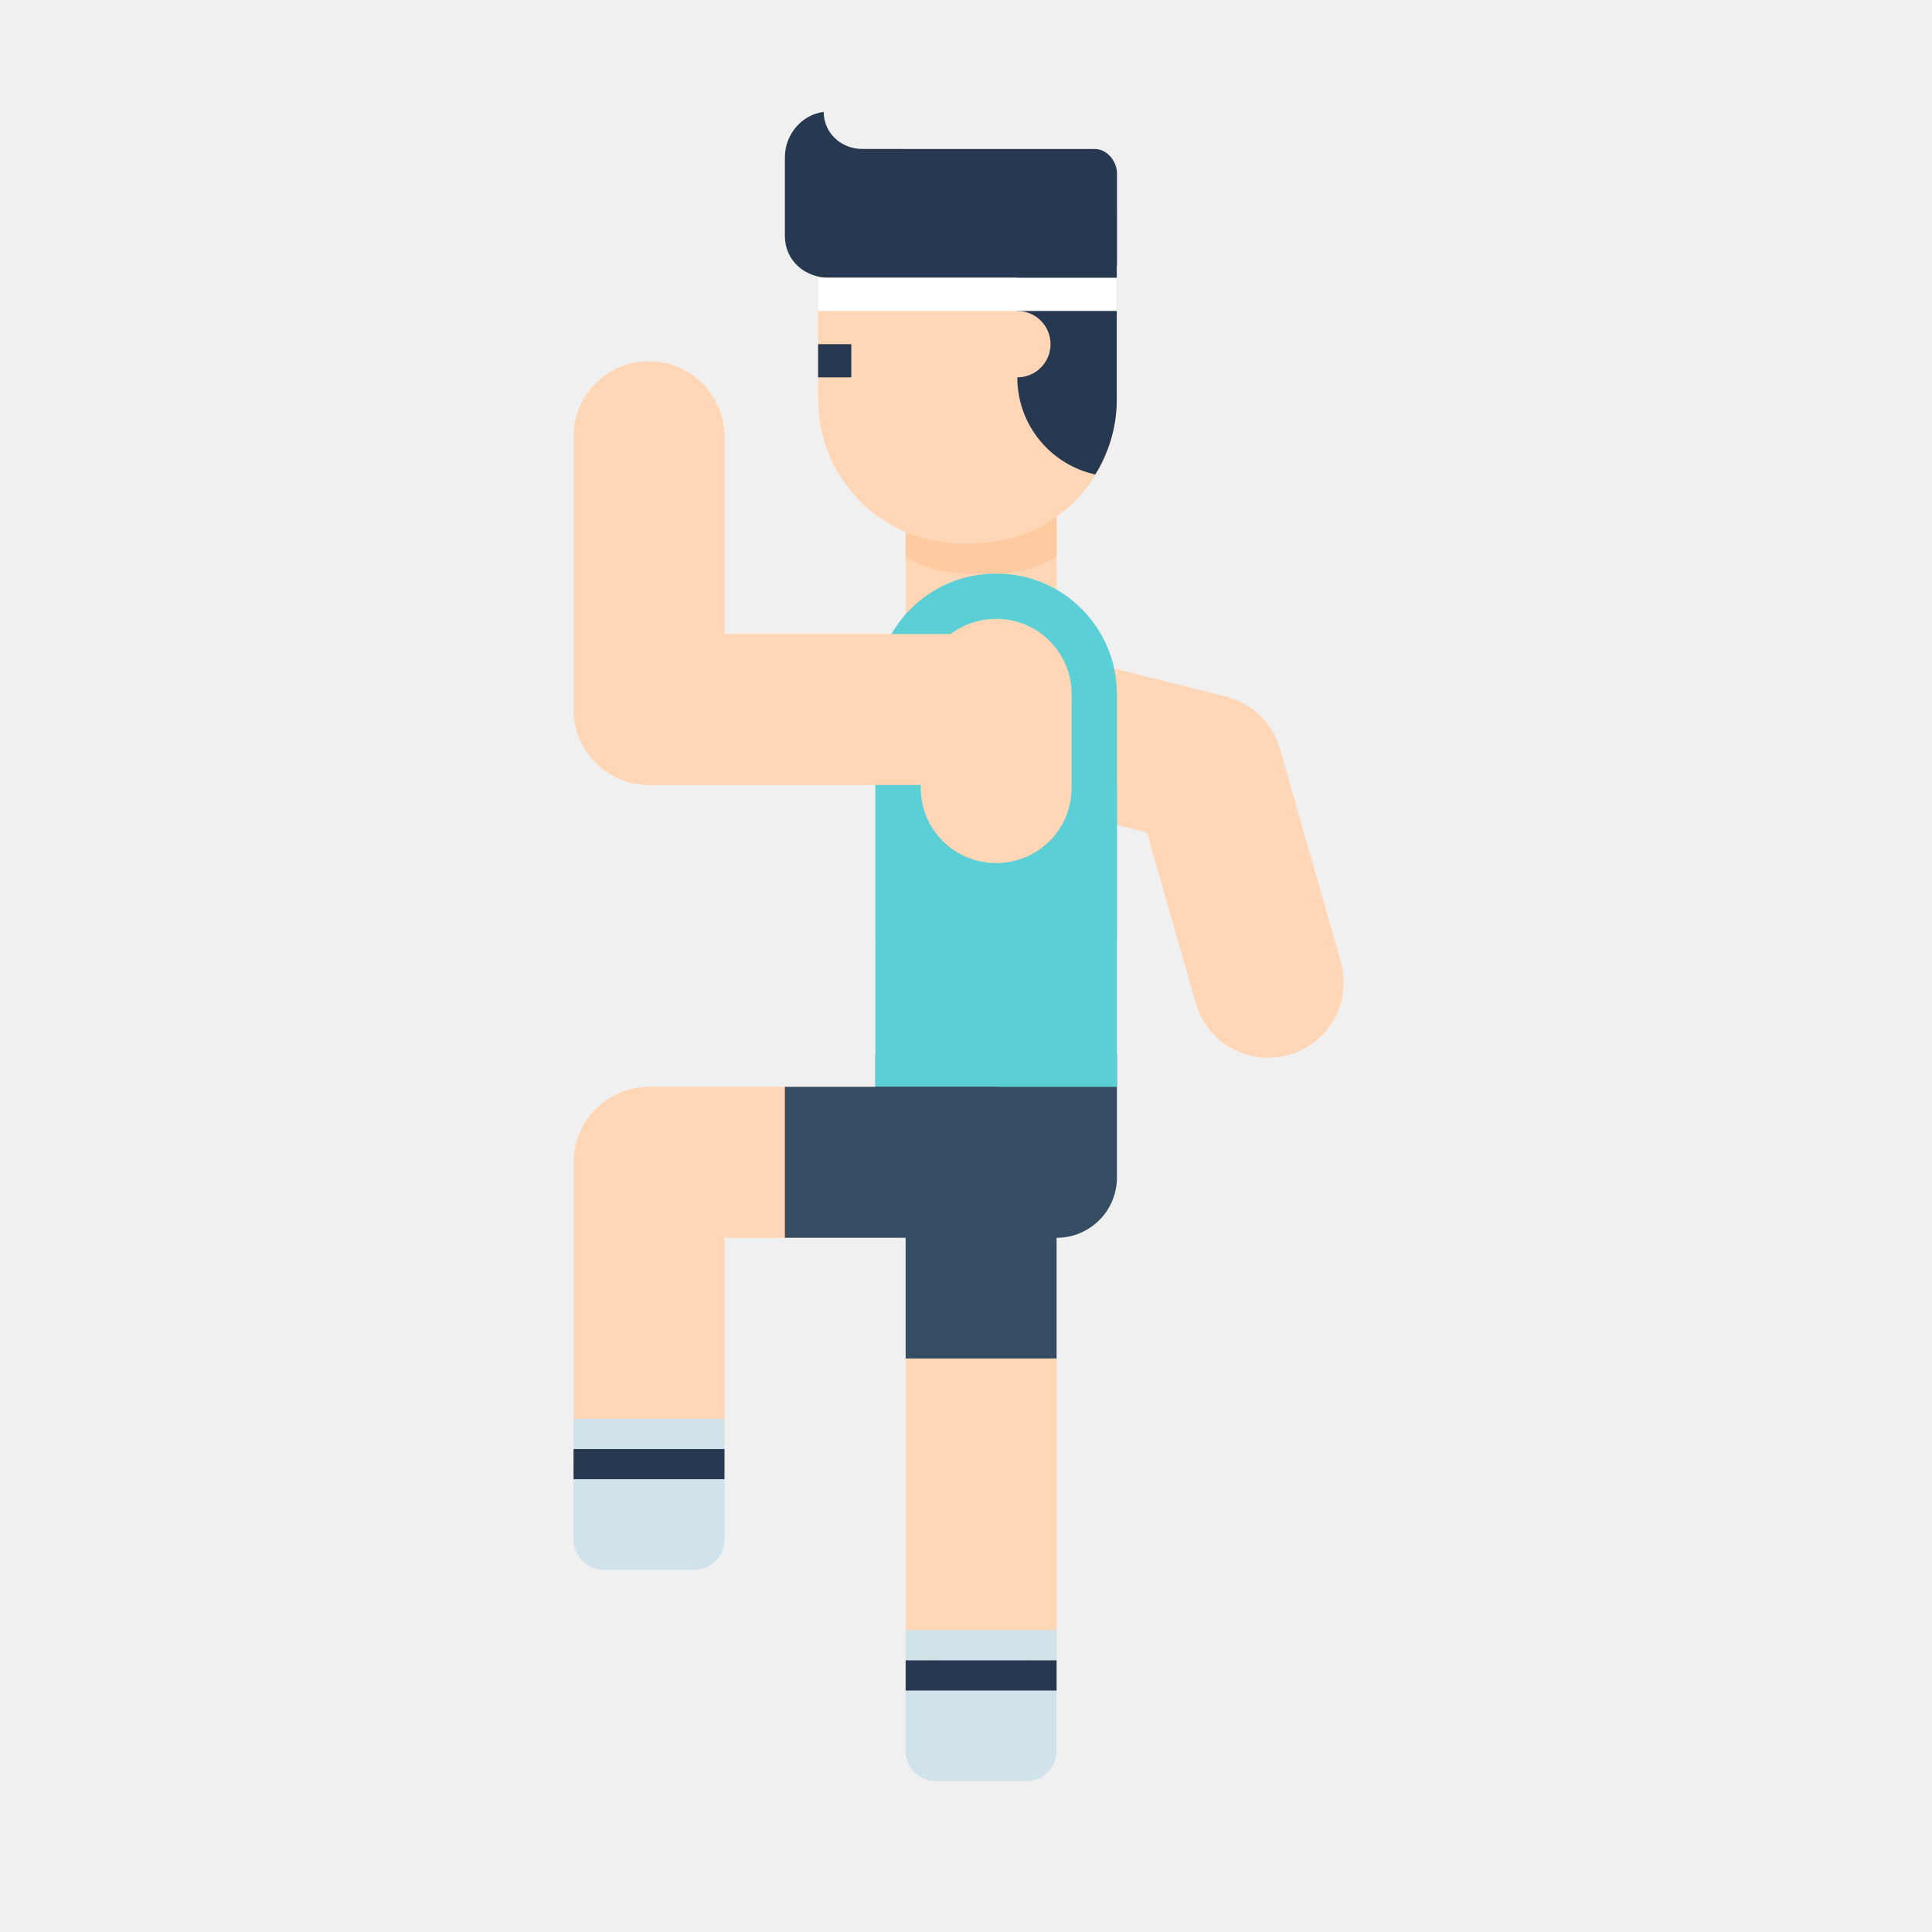
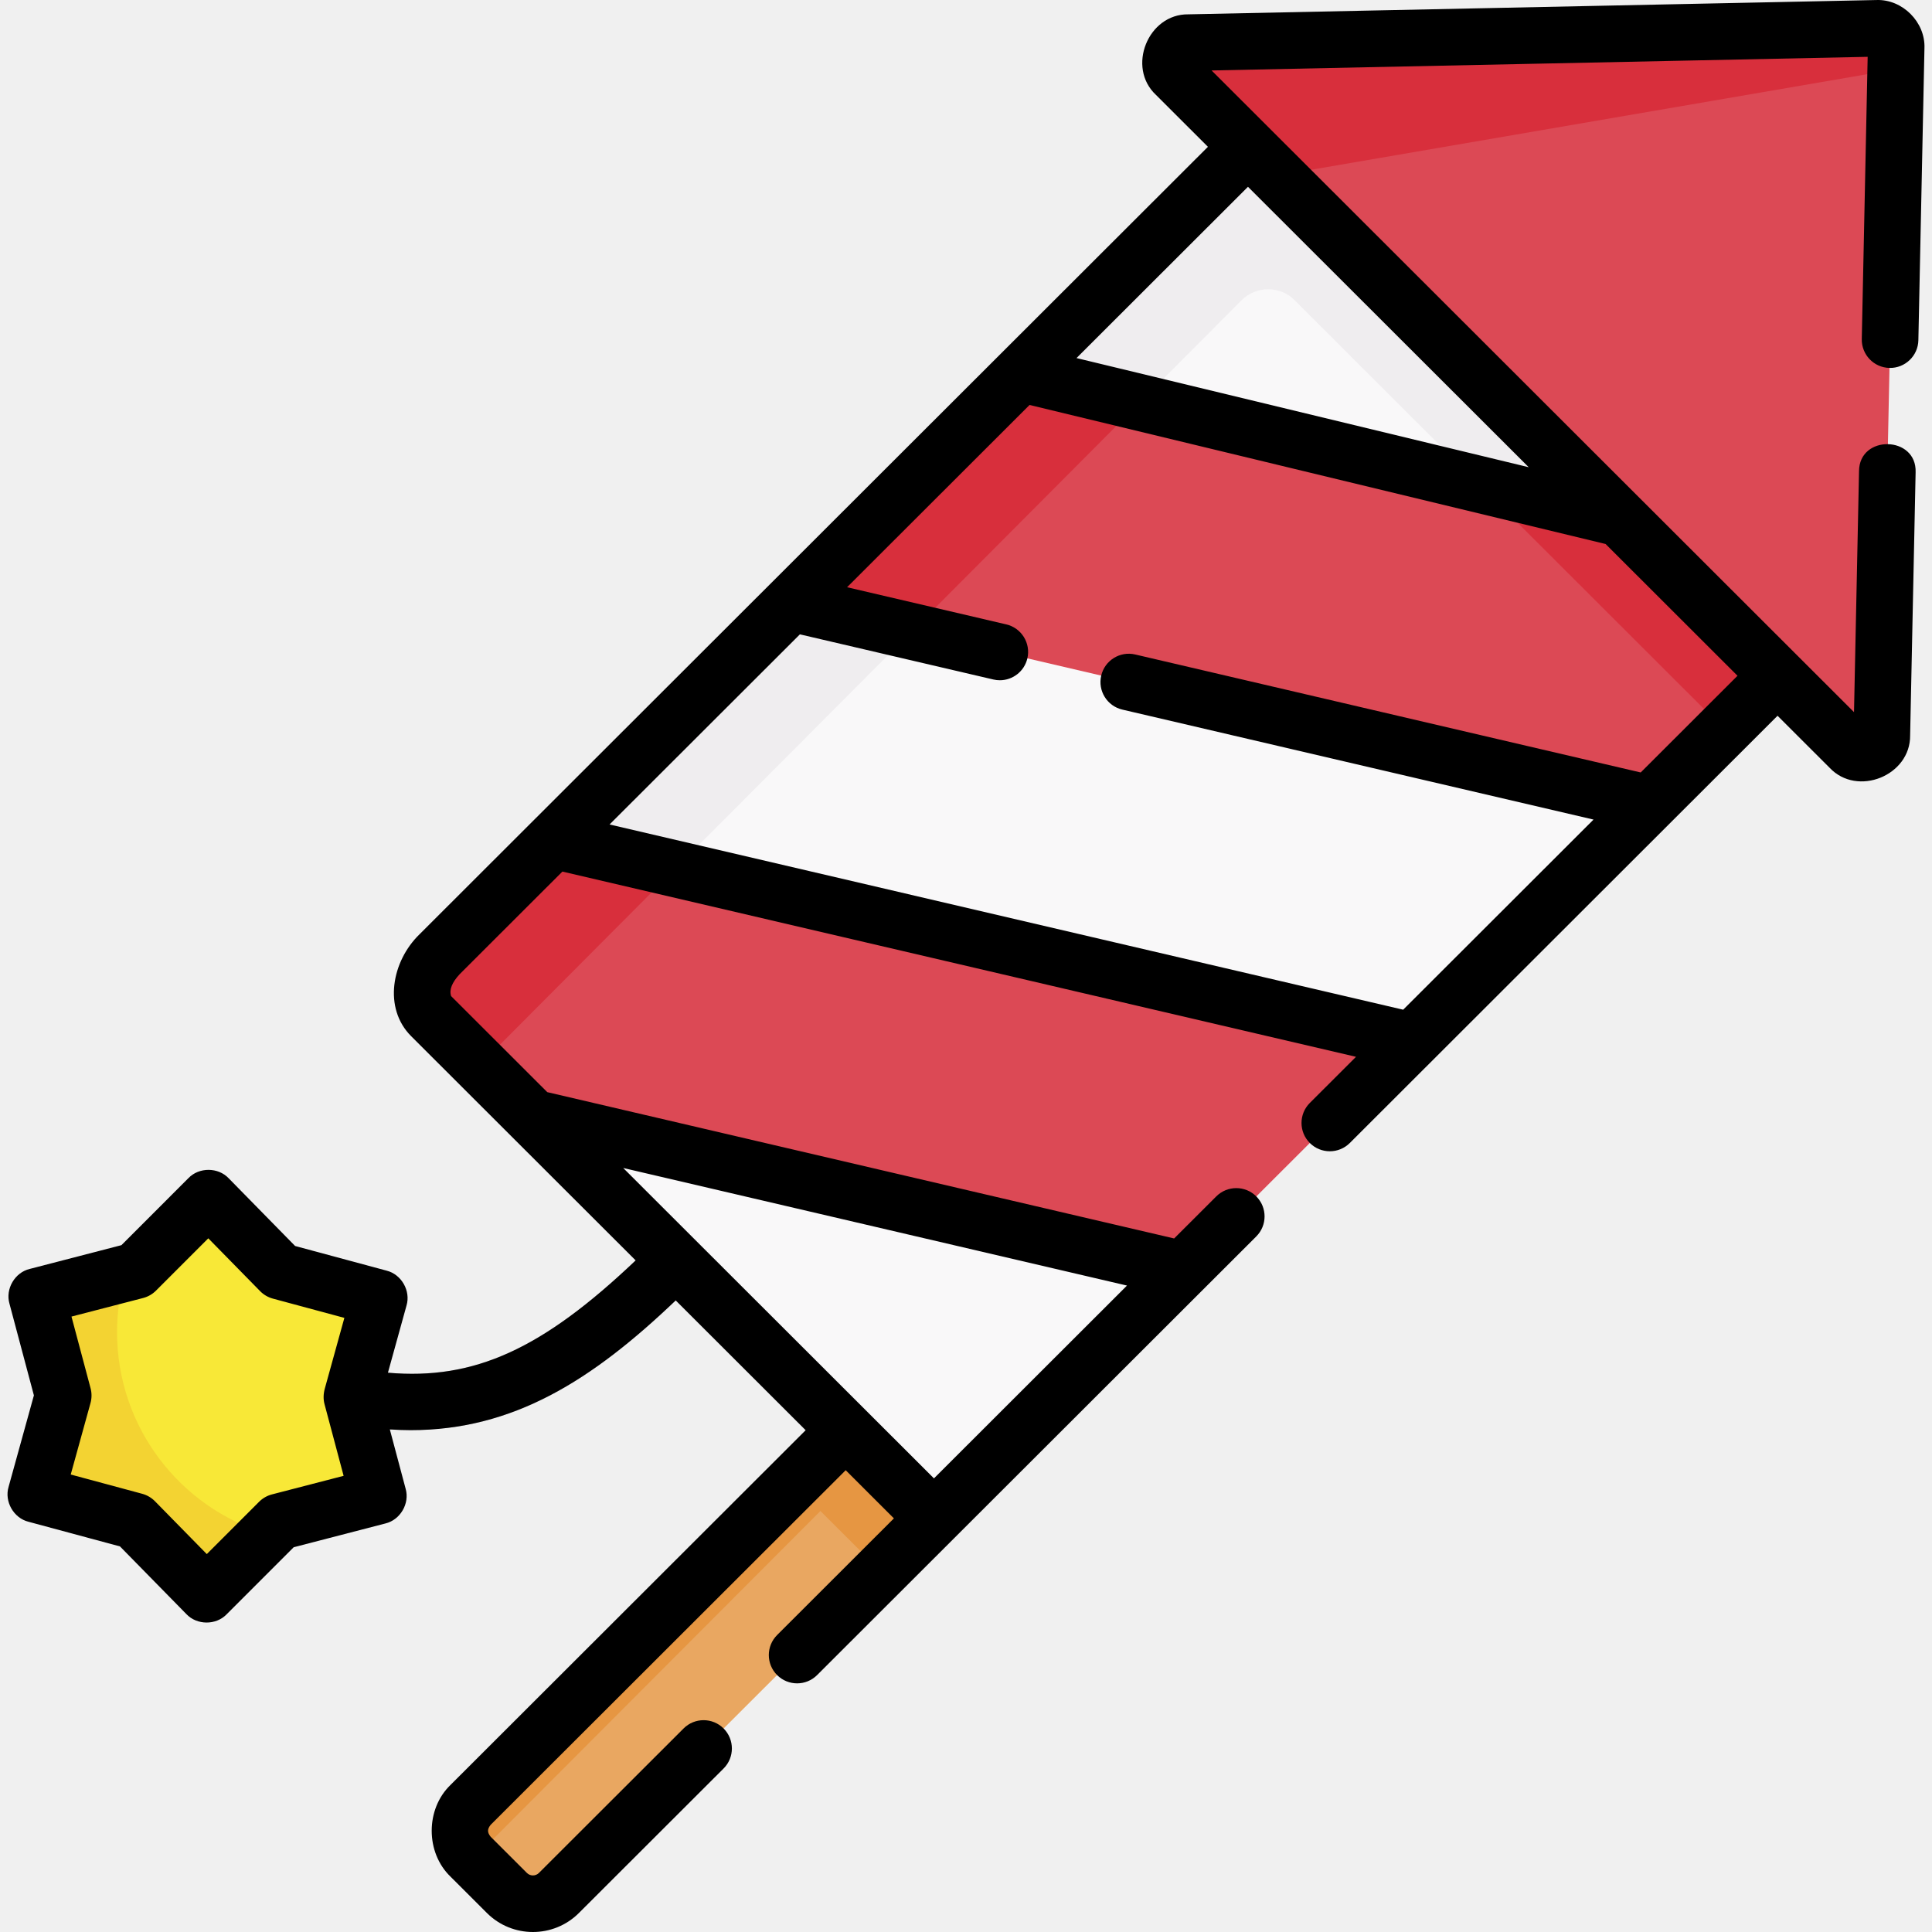
- <svg xmlns="http://www.w3.org/2000/svg" width="64" height="64" viewBox="0 0 64 64" id="svg7251" version="1.1">
-   <defs id="defs7253" />
-   <g id="layer1" transform="translate(0,-988.3622)">
-     <g transform="translate(218.6295,-1310.967)" id="g8697">
-       <path id="path7734" d="m -186.736,2320.322 a 2.5,2.5 0 0 0 -0.473,4.932 l 6.572,1.65 1.604,5.611 a 2.5,2.5 0 1 0 4.807,-1.373 l -2,-7 a 2.5,2.5 0 0 0 -1.795,-1.738 l -7.971,-2 a 2.5,2.5 0 0 0 -0.744,-0.082 z" style="color:#000000;font-style:normal;font-variant:normal;font-weight:normal;font-stretch:normal;font-size:medium;line-height:normal;font-family:sans-serif;text-indent:0;text-align:start;text-decoration:none;text-decoration-line:none;text-decoration-style:solid;text-decoration-color:#000000;letter-spacing:normal;word-spacing:normal;text-transform:none;direction:ltr;block-progression:tb;writing-mode:lr-tb;baseline-shift:baseline;text-anchor:start;white-space:normal;clip-rule:nonzero;display:inline;overflow:visible;visibility:visible;opacity:1;isolation:auto;mix-blend-mode:normal;color-interpolation:sRGB;color-interpolation-filters:linearRGB;solid-color:#000000;solid-opacity:1;fill:#ffd6b6;fill-opacity:1;fill-rule:evenodd;stroke:none;stroke-width:5;stroke-linecap:round;stroke-linejoin:round;stroke-miterlimit:4;stroke-dasharray:none;stroke-dashoffset:0;stroke-opacity:1;color-rendering:auto;image-rendering:auto;shape-rendering:auto;text-rendering:auto;enable-background:accumulate" />
-       <path id="path7736" d="m -188.629,2335.33 0,20 5,0 0,-20 -5,0 z" style="color:#000000;font-style:normal;font-variant:normal;font-weight:normal;font-stretch:normal;font-size:medium;line-height:normal;font-family:sans-serif;text-indent:0;text-align:start;text-decoration:none;text-decoration-line:none;text-decoration-style:solid;text-decoration-color:#000000;letter-spacing:normal;word-spacing:normal;text-transform:none;direction:ltr;block-progression:tb;writing-mode:lr-tb;baseline-shift:baseline;text-anchor:start;white-space:normal;clip-rule:nonzero;display:inline;overflow:visible;visibility:visible;opacity:1;isolation:auto;mix-blend-mode:normal;color-interpolation:sRGB;color-interpolation-filters:linearRGB;solid-color:#000000;solid-opacity:1;fill:#ffd6b6;fill-opacity:1;fill-rule:evenodd;stroke:none;stroke-width:5;stroke-linecap:butt;stroke-linejoin:miter;stroke-miterlimit:4;stroke-dasharray:none;stroke-dashoffset:0;stroke-opacity:1;color-rendering:auto;image-rendering:auto;shape-rendering:auto;text-rendering:auto;enable-background:accumulate" />
-       <path id="path7738" d="m -197.129,2335.332 a 2.5,2.5 0 0 0 -2.5,2.5 l 0,10 a 2.5,2.5 0 1 0 5,0 l 0,-7.5 5.473,0 a 2.5,2.5 0 1 0 0,-5 l -7.973,0 z" style="color:#000000;font-style:normal;font-variant:normal;font-weight:normal;font-stretch:normal;font-size:medium;line-height:normal;font-family:sans-serif;text-indent:0;text-align:start;text-decoration:none;text-decoration-line:none;text-decoration-style:solid;text-decoration-color:#000000;letter-spacing:normal;word-spacing:normal;text-transform:none;direction:ltr;block-progression:tb;writing-mode:lr-tb;baseline-shift:baseline;text-anchor:start;white-space:normal;clip-rule:nonzero;display:inline;overflow:visible;visibility:visible;opacity:1;isolation:auto;mix-blend-mode:normal;color-interpolation:sRGB;color-interpolation-filters:linearRGB;solid-color:#000000;solid-opacity:1;fill:#ffd6b6;fill-opacity:1;fill-rule:evenodd;stroke:none;stroke-width:5;stroke-linecap:round;stroke-linejoin:round;stroke-miterlimit:4;stroke-dasharray:none;stroke-dashoffset:0;stroke-opacity:1;color-rendering:auto;image-rendering:auto;shape-rendering:auto;text-rendering:auto;enable-background:accumulate" />
-       <path id="path7740" d="m -186.166,2313.795 a 2.5,2.5 0 0 0 -2.463,2.533 l 0,6 a 2.5,2.5 0 1 0 5,0 l 0,-6 a 2.5,2.5 0 0 0 -2.537,-2.535 z" style="color:#000000;font-style:normal;font-variant:normal;font-weight:normal;font-stretch:normal;font-size:medium;line-height:normal;font-family:sans-serif;text-indent:0;text-align:start;text-decoration:none;text-decoration-line:none;text-decoration-style:solid;text-decoration-color:#000000;letter-spacing:normal;word-spacing:normal;text-transform:none;direction:ltr;block-progression:tb;writing-mode:lr-tb;baseline-shift:baseline;text-anchor:start;white-space:normal;clip-rule:nonzero;display:inline;overflow:visible;visibility:visible;opacity:1;isolation:auto;mix-blend-mode:normal;color-interpolation:sRGB;color-interpolation-filters:linearRGB;solid-color:#000000;solid-opacity:1;fill:#ffd6b6;fill-opacity:1;fill-rule:evenodd;stroke:none;stroke-width:5;stroke-linecap:round;stroke-linejoin:round;stroke-miterlimit:4;stroke-dasharray:none;stroke-dashoffset:0;stroke-opacity:1;color-rendering:auto;image-rendering:auto;shape-rendering:auto;text-rendering:auto;enable-background:accumulate" />
-       <path id="rect7742" d="m -187.63,2332.33 4,0 c 1.108,0 2,0.892 2,2 l 0,4.003 c 0,1.108 -0.892,2 -2,2 l -4,0 c -1.108,0 -2,-0.892 -2,-2 l 0,-4.003 c 0,-1.108 0.892,-2 2,-2 z" style="fill:#354d62;fill-opacity:1;stroke:none;stroke-width:0.5;stroke-linecap:round;stroke-linejoin:round;stroke-miterlimit:4;stroke-dasharray:none;stroke-opacity:1" />
-       <path id="rect7744" d="m -185.63,2318.33 c 2.216,0 4,1.784 4,4 l 0,8 c 0,2.216 -1.784,4 -4,4 -2.216,0 -4,-1.784 -4,-4 l 0,-8 c 0,-2.216 1.784,-4 4,-4 z" style="fill:#5acfd6;fill-opacity:1;stroke:none;stroke-width:0.5;stroke-linecap:round;stroke-linejoin:round;stroke-miterlimit:4;stroke-dasharray:none;stroke-opacity:1" />
-       <path id="rect7746" d="m -187.63,2354.33 3,0 c 0.554,0 1,0.446 1,1 l 0,2.001 c 0,0.554 -0.446,1 -1,1 l -3,0 c -0.554,0 -1,-0.446 -1,-1 l 0,-2.001 c 0,-0.554 0.446,-1 1,-1 z" style="fill:#d0e3eb;fill-opacity:1;stroke:none;stroke-width:4;stroke-opacity:1" />
-       <path id="rect7748" d="m -188.629,2353.33 5,0 0,1 -5,0 z" style="fill:#d0e3eb;fill-opacity:1;stroke:none;stroke-width:4;stroke-opacity:1" />
-       <path id="rect7750" d="m -188.629,2354.33 5,0 0,1 -5,0 z" style="fill:#273951;fill-opacity:1;stroke:none;stroke-width:4;stroke-opacity:1" />
-       <path id="rect7752" d="m -189.63,2325.33 8,0 0,10.002 -8,0 z" style="fill:#5acfd6;fill-opacity:1;stroke:none;stroke-width:0.5;stroke-linecap:round;stroke-linejoin:round;stroke-miterlimit:4;stroke-dasharray:none;stroke-opacity:1" />
-       <path id="rect7754" d="m -185.63,2319.829 c 1.385,0 2.5,1.115 2.5,2.5 l 0,3.09 c 0,1.385 -1.115,2.5 -2.5,2.5 -1.385,0 -2.5,-1.115 -2.5,-2.5 l 0,-3.09 c 0,-1.385 1.115,-2.5 2.5,-2.5 z" style="fill:#ffd6b6;fill-opacity:1;stroke:none;stroke-width:0.5;stroke-linecap:round;stroke-linejoin:round;stroke-miterlimit:4;stroke-dasharray:none;stroke-opacity:1" />
-       <path id="path7756" d="m -197.166,2311.297 a 2.5,2.5 0 0 0 -2.463,2.535 l 0,9 a 2.5,2.5 0 0 0 2.5,2.5 l 9.971,0 a 2.5,2.5 0 1 0 0,-5 l -7.471,0 0,-6.5 a 2.5,2.5 0 0 0 -2.537,-2.535 z" style="color:#000000;font-style:normal;font-variant:normal;font-weight:normal;font-stretch:normal;font-size:medium;line-height:normal;font-family:sans-serif;text-indent:0;text-align:start;text-decoration:none;text-decoration-line:none;text-decoration-style:solid;text-decoration-color:#000000;letter-spacing:normal;word-spacing:normal;text-transform:none;direction:ltr;block-progression:tb;writing-mode:lr-tb;baseline-shift:baseline;text-anchor:start;white-space:normal;clip-rule:nonzero;display:inline;overflow:visible;visibility:visible;opacity:1;isolation:auto;mix-blend-mode:normal;color-interpolation:sRGB;color-interpolation-filters:linearRGB;solid-color:#000000;solid-opacity:1;fill:#ffd6b6;fill-opacity:1;fill-rule:evenodd;stroke:none;stroke-width:5;stroke-linecap:round;stroke-linejoin:round;stroke-miterlimit:4;stroke-dasharray:none;stroke-dashoffset:0;stroke-opacity:1;color-rendering:auto;image-rendering:auto;shape-rendering:auto;text-rendering:auto;enable-background:accumulate" />
-       <path id="path7758" d="m -188.499,2315.04 a 2.5,2.5 0 0 0 -0.131,0.826 l 0,1.902 c 0.591,0.346 1.269,0.561 2,0.561 l 1,0 c 0.731,0 1.409,-0.214 2,-0.561 l 0,-1.902 a 2.5,2.5 0 0 0 -0.131,-0.826 c -0.28,0.76 -0.997,1.289 -1.869,1.289 l -1,0 c -0.872,0 -1.589,-0.529 -1.869,-1.289 z" style="color:#000000;font-style:normal;font-variant:normal;font-weight:normal;font-stretch:normal;font-size:medium;line-height:normal;font-family:sans-serif;text-indent:0;text-align:start;text-decoration:none;text-decoration-line:none;text-decoration-style:solid;text-decoration-color:#000000;letter-spacing:normal;word-spacing:normal;text-transform:none;direction:ltr;writing-mode:lr-tb;baseline-shift:baseline;text-anchor:start;white-space:normal;clip-rule:nonzero;display:inline;overflow:visible;visibility:visible;opacity:1;isolation:auto;mix-blend-mode:normal;color-interpolation:sRGB;color-interpolation-filters:linearRGB;solid-color:#000000;solid-opacity:1;fill:#ffcaa0;fill-opacity:1;fill-rule:evenodd;stroke:none;stroke-width:5;stroke-linecap:round;stroke-linejoin:round;stroke-miterlimit:4;stroke-dasharray:none;stroke-dashoffset:0;stroke-opacity:1;color-rendering:auto;image-rendering:auto;shape-rendering:auto;text-rendering:auto;enable-background:accumulate" />
-       <path style="fill:#ffd6b6;fill-opacity:1" id="path7760" class="st3" d="m -181.635,2306.44 0,6.135 c 0,2.626 -2.129,4.755 -4.755,4.755 l -0.38,0 c -2.626,0 -4.755,-2.129 -4.755,-4.755 l 0,-6.135" />
-       <path style="fill:#273951;fill-opacity:1" id="path7762" class="st6" d="m -188.779,2304.264 -1.283,0 c -0.705,0 -1.276,-0.525 -1.283,-1.228 -0.724,0.09 -1.284,0.749 -1.284,1.497 l 0,2.616 c 0,0.81 0.657,1.381 1.467,1.381 l 2.567,0 1.65,0 4.767,0 c 0.304,0 0.55,-0.166 0.55,-0.468 l 0,-2.987 c 0,-0.404 -0.328,-0.81 -0.733,-0.81 l -3.85,0 z" />
-       <path id="path7764" d="m -184.167,2306.439 c -0.469,0.57 -0.763,1.291 -0.763,2.09 l 0,3.3 c 0,1.581 1.104,2.892 2.584,3.218 0.443,-0.722 0.711,-1.563 0.711,-2.473 l 0,-6.136 z" style="fill:#273951;fill-opacity:1;stroke:none;stroke-width:5;stroke-linecap:round;stroke-linejoin:round;stroke-miterlimit:4;stroke-dasharray:none;stroke-opacity:1" />
-       <path id="circle7766" d="m -183.829,2310.73 a 1.1,1.1 0 0 1 -1.1,1.1 1.1,1.1 0 0 1 -1.1,-1.1 1.1,1.1 0 0 1 1.1,-1.1 1.1,1.1 0 0 1 1.1,1.1 z" style="fill:#ffd6b6;fill-opacity:1;stroke:none;stroke-width:5;stroke-linecap:round;stroke-linejoin:round;stroke-miterlimit:4;stroke-dasharray:none;stroke-opacity:1" />
-       <path id="path7768" d="m -191.529,2311.28 1.1,0" style="fill:none;fill-rule:evenodd;stroke:#273951;stroke-width:1.1px;stroke-linecap:butt;stroke-linejoin:miter;stroke-opacity:1" />
-       <path id="rect7770" d="m -191.529,2308.53 9.9,0 0,1.1 -9.9,0 z" style="fill:#ffffff;fill-opacity:1;stroke:none;stroke-width:5;stroke-linecap:round;stroke-linejoin:round;stroke-miterlimit:4;stroke-dasharray:none;stroke-opacity:1" />
-       <path id="rect7772" d="m -188.629,2337.33 5,0 0,7 -5,0 z" style="fill:#354d62;fill-opacity:1;stroke:none;stroke-width:5;stroke-linecap:round;stroke-linejoin:round;stroke-miterlimit:4;stroke-dasharray:none;stroke-opacity:1" />
-       <path id="rect7774" d="m 2335.332,185.63 5,0 0,7 -5,0 z" style="fill:#354d62;fill-opacity:1;stroke:none;stroke-width:5;stroke-linecap:round;stroke-linejoin:round;stroke-miterlimit:4;stroke-dasharray:none;stroke-opacity:1" transform="matrix(0,1,-1,0,0,0)" />
-       <path id="rect7776" d="m -198.63,2347.33 3,0 c 0.554,0 1,0.446 1,1 l 0,2 c 0,0.554 -0.446,1 -1,1 l -3,0 c -0.554,0 -1,-0.446 -1,-1 l 0,-2 c 0,-0.554 0.446,-1 1,-1 z" style="fill:#d0e3eb;fill-opacity:1;stroke:none;stroke-width:4;stroke-opacity:1" />
-       <path id="rect7778" d="m -199.63,2346.33 5,0 0,1 -5,0 z" style="fill:#d0e3eb;fill-opacity:1;stroke:none;stroke-width:4;stroke-opacity:1" />
-       <path id="rect7780" d="m -199.63,2347.33 5,0 0,1 -5,0 z" style="fill:#273951;fill-opacity:1;stroke:none;stroke-width:4;stroke-opacity:1" />
+ <svg xmlns="http://www.w3.org/2000/svg" id="Capa_1" enable-background="new 0 0 511.998 511.998" height="512" viewBox="0 0 511.998 511.998" width="512">
+   <g>
+     <g>
+       <path d="m108.805 379.006c-5.32 0-10.882-.503-16.748-1.548l-20.025-3.081c-4.094-.63-6.902-4.46-6.272-8.554s4.463-6.899 8.554-6.272l20.114 3.095c.061.01.121.02.182.03 28.709 5.145 48.699-3.412 79.22-33.897.062-.062.124-.121.188-.181l12.427-11.578c3.029-2.825 7.776-2.656 10.6.375 2.823 3.03 2.656 7.776-.375 10.6l-12.332 11.49c-24.188 24.139-46.124 39.52-75.533 39.521z" fill="#c8c3ca" />
+       <path d="m250.396 375.997-2.888 26.388-14.147 14.132-85.24 85.14c-3.81 3.8-9.98 3.8-13.78 0l-9.62-9.6c-3.8-3.8-3.8-9.96 0-13.76l85.1-85.29 29.05-29.11z" fill="#e9a761" />
+       <path d="m249.072 368.707-24.25 24.3-99.45 99.7-.65-.65c-3.8-3.8-3.8-9.96 0-13.76l85.1-85.29 29.05-29.11z" fill="#e69642" />
+       <path d="m262.096 375.638-14.587 26.747-14.062 14.047-23.54-23.51 29.05-29.11z" fill="#e69642" />
+       <path d="m490.317 159.857-60.802 14.868 7.643 38.229-62.947 62.873-50.825 26.244-9.871 34.381-66.009 65.932-133.255-133.1c-3.915-3.91 15.062-13.587 20.217-18.736l12.083-27.851 62.669-62.941 45.28-18.419 15.333-42.457 74.741-75.065z" fill="#f9f8f9" />
+       <path d="m490.322 159.857-33.4 33.36-64.93-64.85-75.97-75.88 28.55-28.67 134.54 125.58z" fill="#efedef" />
+       <path d="m479.112 149.397-113.82-106.24-20.72-19.34-28.55 28.67.001.001-46.191 46.389-60.61 60.88-62.67 62.94-30.05 30.18c-5.16 5.15-6.16 12.5-2.25 16.41l12.92 12.9 51.74-51.94 62.7-62.93 60.43-60.66 26.953-27.059c3.901-3.917 10.241-3.925 14.152-.018l48.845 48.787 64.93 64.85 33.4-33.36z" fill="#efedef" />
+       <path d="m490.322 159.857-53.16 53.1-195.55-45.641-11.032-8.254-21.358.695 39.85-26.66 20.76-34.22 9.629 9.64 22.582-1.865 177.069 42.745z" fill="#dc4955" />
+       <path d="m490.322 159.857-33.4 33.36-64.93-64.85 87.12 21.03z" fill="#d82f3c" />
+       <path d="m374.212 275.827-60.69 60.63-172.28-40.21-14.073-14.057-9.543-14.302c-3.91-3.91 2.877-13.07 8.037-18.22l20.889-26.971 8.725 14.31 23.634-6.758z" fill="#dc4955" />
+       <path d="m302.042 106.657-60.43 60.66-32.39-7.56 60.61-60.88z" fill="#d82f3c" />
+       <path d="m178.912 230.247-51.74 51.94-12.92-12.9c-3.91-3.91-2.91-11.26 2.25-16.41l30.05-30.18z" fill="#d82f3c" />
+       <path d="m58.787 321.111 14.543 14.825c.624.636 1.407 1.094 2.268 1.326l20.044 5.401c2.679.722 4.258 3.487 3.518 6.161l-5.548 20.056c-.237.857-.241 1.761-.012 2.62l5.357 20.108c.714 2.681-.891 5.431-3.577 6.127l-20.094 5.21c-.863.224-1.651.674-2.281 1.305l-14.683 14.686c-1.966 1.966-5.158 1.951-7.105-.034l-14.543-14.825c-.624-.636-1.407-1.094-2.268-1.326l-20.044-5.401c-2.679-.722-4.258-3.487-3.518-6.161l5.548-20.056c.237-.857.241-1.761.012-2.62l-5.357-20.108c-.714-2.681.891-5.431 3.577-6.127l20.094-5.21c.863-.224 1.651-.674 2.281-1.305l14.683-14.686c1.966-1.966 5.158-1.951 7.105.034z" fill="#f8e837" />
+       <path d="m70.762 406.487-12.44 12.45c-1.97 1.97-5.16 1.95-7.1-.03l-14.55-14.83c-.62-.64-1.41-1.09-2.27-1.33l-20.04-5.4c-2.68-.72-4.26-3.48-3.52-6.16l5.55-20.05c.24-.86.24-1.77.01-2.62l-5.35-20.11c-.72-2.68.89-5.43 3.57-6.13l18.61-4.82c-1.44 4.94-2.21 10.17-2.21 15.58 0 25.24 16.75 46.56 39.74 53.45z" fill="#f3d332" />
+       <path d="m502.501 12.617-3.793 182.094c-.092 4.409-5.433 6.554-8.555 3.436l-151.774-151.598-20.74-24.708c-3.122-3.118-.974-8.453 3.44-8.545l176.306-5.788c2.85-.06 5.175 2.263 5.116 5.109z" fill="#dc4955" />
+       <path d="m502.502 12.617-.12 5.75-164 28.18-26.74-26.71c-3.12-3.11-.98-8.45 3.44-8.54l182.3-3.79c2.85-.06 5.18 2.26 5.12 5.11z" fill="#d82f3c" />
    </g>
+     <path d="m500.732 97.505c4.124.091 7.573-3.199 7.654-7.342l1.612-77.389c.272-6.911-5.837-13.041-12.77-12.765l-182.305 3.789c-10.697-.14-16.404 14.049-8.583 21.35l13.772 13.757-208.914 208.669c-7.429 7.196-9.663 19.589-2.245 27.016l59.499 59.43c-24.699 23.485-42.751 31.767-65.647 29.76l4.926-17.806c1.156-3.88-1.347-8.266-5.277-9.241l-24.246-6.534-17.603-17.943c-2.782-2.952-7.847-2.977-10.657-.051l-17.771 17.774-24.308 6.301c-3.939.937-6.485 5.3-5.365 9.19l6.479 24.316-6.71 24.254c-1.156 3.88 1.347 8.266 5.277 9.241l24.246 6.534 17.603 17.943c2.782 2.952 7.847 2.977 10.657.051l17.771-17.774 24.308-6.302c3.939-.937 6.485-5.3 5.365-9.19l-4.192-15.733c1.858.117 3.697.196 5.496.196 27.262 0 48.102-13.222 70.264-34.381l34.436 34.396-94.079 93.967c-6.693 6.414-6.692 17.962 0 24.375l9.612 9.601c6.722 6.713 17.658 6.714 24.379 0l38.34-38.294c2.931-2.928 2.934-7.676.007-10.606-2.928-2.932-7.677-2.933-10.606-.007l-38.341 38.295c-.874.874-2.302.875-3.178-.001l-9.612-9.601c-.915-1.139-.915-2.01 0-3.149l94.091-93.979 12.777 12.763-30.952 30.915c-2.931 2.928-2.934 7.676-.007 10.606 2.928 2.932 7.677 2.933 10.606.007l36.266-36.223 80.117-80.023c2.931-2.928 2.934-7.676.007-10.606-2.927-2.932-7.676-2.933-10.606-.007l-11.162 11.149-166.131-38.775-25.48-25.45c-.565-1.717.267-3.639 2.246-5.79l27.242-27.211 210.315 49.088-12.241 12.227c-2.931 2.928-2.934 7.676-.007 10.606 2.927 2.931 7.676 2.934 10.606.007l113.353-113.221 13.785 13.769c7.345 7.818 21.479 2.094 21.353-8.586l1.452-69.705c.346-9.725-14.931-10.048-14.996-.313l-1.331 63.873-170.246-170.049 173.865-3.613-1.558 74.791c-.086 4.14 3.201 7.568 7.342 7.654zm-428.646 298.523c-1.295.335-2.477 1.011-3.422 1.957l-13.86 13.863-13.729-13.995c-.937-.955-2.11-1.642-3.402-1.989l-18.929-5.102 5.239-18.938c.355-1.285.362-2.643.019-3.931l-5.059-18.988 18.976-4.92c1.295-.335 2.477-1.011 3.422-1.957l13.86-13.863 13.729 13.995c.937.955 2.11 1.642 3.402 1.989l18.929 5.102-5.182 18.731c-.372 1.346-.445 2.78-.076 4.139l5.059 18.988zm226.577-55.34-51.155 51.095-82.352-82.256zm106.461-216.871-119.838-28.926 45.439-45.387zm29.675 80.893-133.959-31.266c-4.041-.941-8.067 1.565-9.009 5.599s1.565 8.067 5.599 9.008l124.868 29.145-50.442 50.383-210.315-49.088 50.442-50.383 51.271 11.967c.574.134 1.147.198 1.712.198 3.406 0 6.489-2.336 7.297-5.797.941-4.034-1.565-8.067-5.599-9.008l-42.181-9.845 48.36-48.304 152.652 36.847 34.96 34.919z" />
  </g>
</svg>
